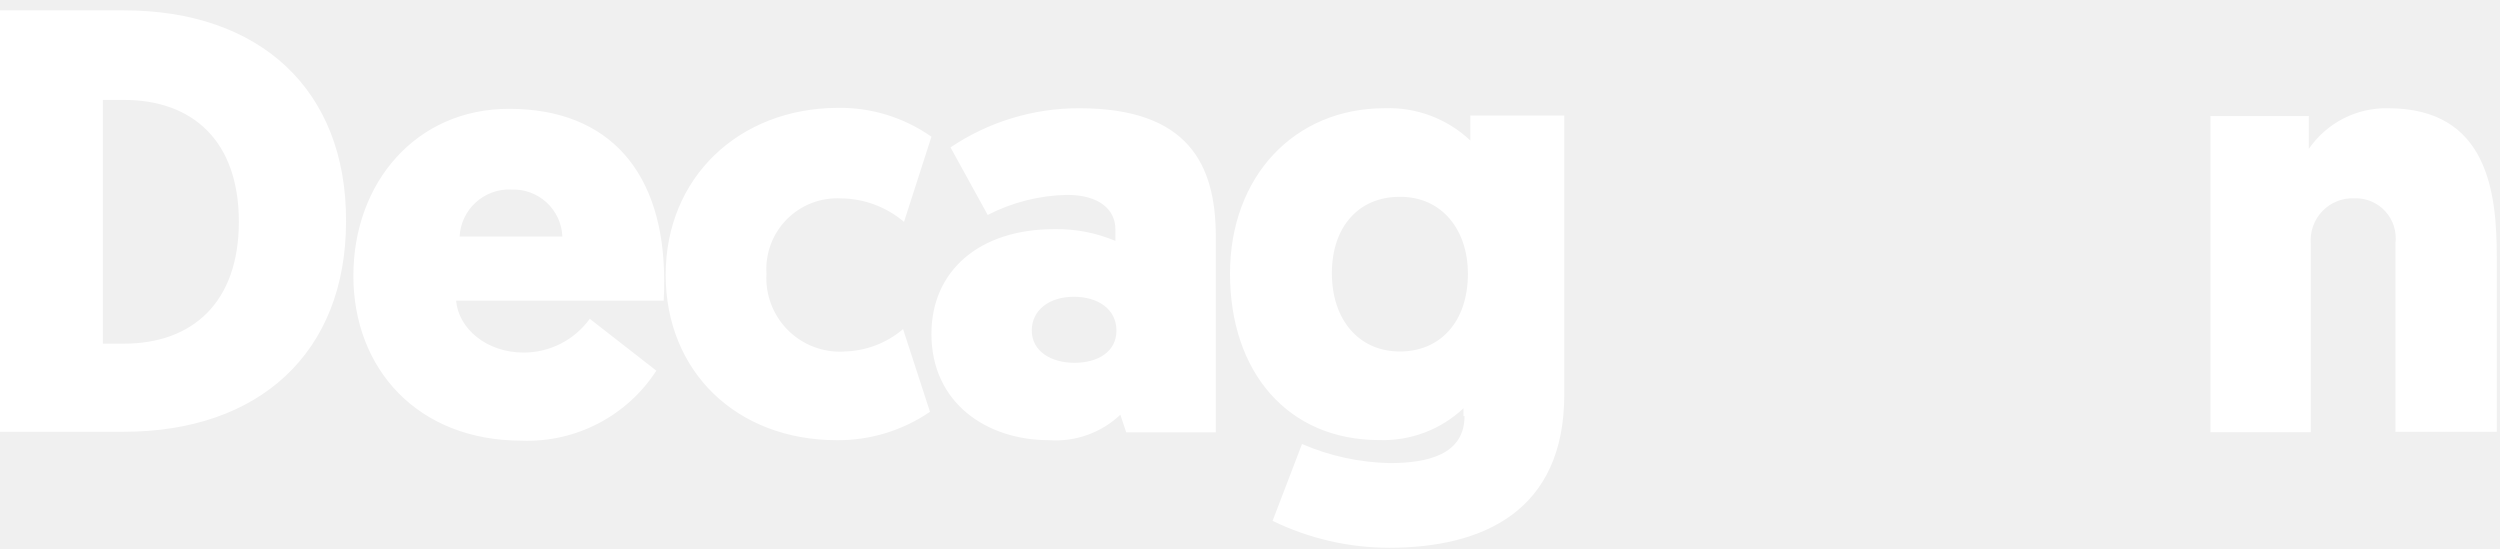
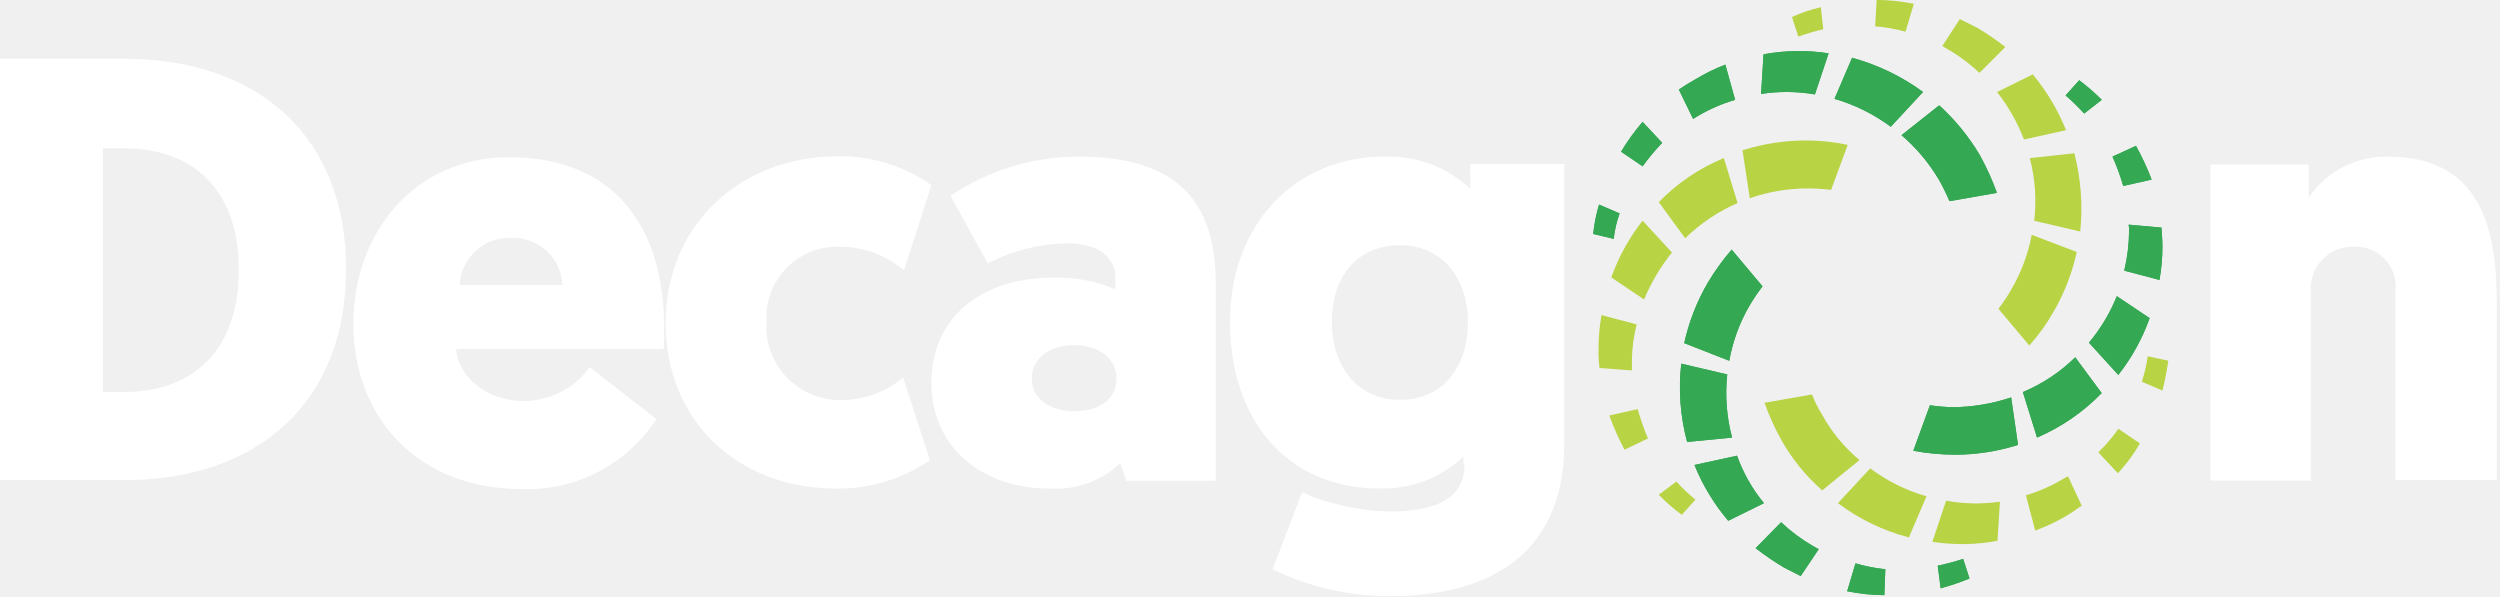
- <svg xmlns="http://www.w3.org/2000/svg" width="155" height="34" viewBox="0 0 155 34" fill="none">
-   <path d="M0 0.642V26.77H7.678C16.054 26.77 21.455 21.884 21.455 13.721C21.485 5.528 16.083 0.642 7.678 0.642H0ZM7.678 6.195C11.957 6.195 14.809 8.744 14.809 13.751C14.809 18.728 11.956 21.307 7.678 21.307H6.378V6.195H7.678ZM41.149 18.642C41.179 18.187 41.179 17.762 41.179 17.398C41.179 10.722 37.811 6.747 31.559 6.747C25.793 6.747 21.909 11.329 21.909 17.095C21.909 22.861 25.884 27.322 32.348 27.322C33.996 27.383 35.631 27.015 37.094 26.254C38.557 25.494 39.797 24.366 40.693 22.982L36.566 19.765C36.097 20.414 35.481 20.942 34.768 21.306C34.056 21.67 33.266 21.86 32.466 21.859C30.16 21.859 28.43 20.372 28.278 18.642H41.149ZM31.681 11.753C32.082 11.734 32.483 11.794 32.86 11.93C33.238 12.066 33.584 12.275 33.881 12.546C34.177 12.817 34.416 13.144 34.586 13.508C34.755 13.871 34.851 14.265 34.867 14.666H28.495C28.537 13.859 28.895 13.101 29.491 12.555C30.087 12.009 30.873 11.72 31.681 11.749V11.753ZM52.316 21.798C51.675 21.832 51.034 21.73 50.435 21.499C49.836 21.268 49.292 20.913 48.84 20.458C48.387 20.002 48.036 19.457 47.808 18.856C47.581 18.256 47.483 17.614 47.521 16.973C47.481 16.354 47.572 15.733 47.788 15.152C48.005 14.571 48.343 14.042 48.778 13.601C49.214 13.159 49.739 12.815 50.317 12.591C50.895 12.367 51.514 12.268 52.134 12.3C53.57 12.311 54.955 12.827 56.049 13.757L57.749 8.477C56.045 7.279 54.005 6.652 51.923 6.687C45.823 6.717 41.272 10.996 41.272 17.035C41.272 23.044 45.672 27.292 51.893 27.292C53.95 27.307 55.962 26.693 57.659 25.532L55.99 20.404C54.964 21.279 53.665 21.77 52.317 21.793L52.316 21.798ZM57.748 20.706C57.748 24.985 61.177 27.291 65.031 27.291C65.839 27.35 66.65 27.24 67.412 26.968C68.175 26.697 68.873 26.269 69.462 25.713L69.826 26.805H75.38V14.662C75.38 10.171 73.65 6.711 66.913 6.711C64.07 6.705 61.29 7.55 58.932 9.139L61.238 13.327C62.761 12.543 64.442 12.118 66.154 12.083C68.187 12.083 69.154 13.024 69.154 14.207V14.935C67.954 14.43 66.662 14.182 65.361 14.207C60.723 14.207 57.749 16.786 57.749 20.701L57.748 20.706ZM63.969 20.494C63.969 19.219 65.061 18.4 66.579 18.4C68.066 18.4 69.219 19.159 69.219 20.494C69.219 21.794 68.096 22.494 66.609 22.494C65.183 22.491 63.97 21.793 63.97 20.488L63.969 20.494ZM90.8 25.799C90.8 28.199 88.494 28.712 86.157 28.712C84.287 28.672 82.442 28.27 80.725 27.528L78.9 32.293C81.15 33.387 83.62 33.958 86.122 33.962C91.948 33.962 96.986 31.686 96.986 24.462V7.162H91.16V8.71C90.451 8.041 89.617 7.52 88.705 7.177C87.793 6.834 86.823 6.675 85.849 6.71C80.235 6.71 76.26 10.958 76.26 16.967C76.26 23.067 79.841 27.285 85.516 27.285C86.473 27.316 87.427 27.157 88.322 26.819C89.218 26.481 90.038 25.969 90.736 25.313V25.799H90.8ZM91.012 16.938C91.012 20.038 89.222 21.793 86.794 21.793C84.245 21.793 82.576 19.82 82.576 16.938C82.576 14.025 84.276 12.204 86.764 12.204C89.43 12.174 91.008 14.298 91.008 16.942L91.012 16.938ZM148.579 26.77H154.8V15.906C154.8 11.9 154.223 6.711 148.063 6.711C147.099 6.691 146.145 6.91 145.287 7.35C144.429 7.79 143.694 8.436 143.147 9.23V7.197H137.047V26.797H143.268V15.087C143.241 14.721 143.291 14.354 143.416 14.009C143.54 13.664 143.737 13.349 143.992 13.085C144.247 12.822 144.555 12.615 144.895 12.479C145.236 12.342 145.601 12.28 145.968 12.295C146.328 12.282 146.686 12.347 147.017 12.486C147.349 12.625 147.647 12.835 147.889 13.101C148.132 13.366 148.314 13.682 148.422 14.025C148.53 14.368 148.563 14.73 148.517 15.087V26.77H148.579Z" fill="white" />
+ <svg xmlns="http://www.w3.org/2000/svg" width="155" height="37" viewBox="0 0 155 37" fill="none">
+   <g clip-path="url(#clip0)">
+     <path d="M0 3.642V29.77H7.678C16.054 29.77 21.455 24.884 21.455 16.721C21.485 8.528 16.083 3.642 7.678 3.642H0ZM7.678 9.195C11.957 9.195 14.809 11.744 14.809 16.751C14.809 21.728 11.956 24.307 7.678 24.307H6.378V9.195H7.678ZM41.149 21.642C41.179 21.187 41.179 20.762 41.179 20.398C41.179 13.722 37.811 9.747 31.559 9.747C25.793 9.747 21.909 14.329 21.909 20.095C21.909 25.861 25.884 30.322 32.348 30.322C33.996 30.383 35.631 30.015 37.094 29.254C38.557 28.494 39.797 27.366 40.693 25.982L36.566 22.765C36.097 23.414 35.481 23.942 34.768 24.306C34.056 24.67 33.266 24.86 32.466 24.859C30.16 24.859 28.43 23.372 28.278 21.642H41.149ZM31.681 14.753C32.082 14.734 32.483 14.794 32.86 14.93C33.238 15.066 33.584 15.275 33.881 15.546C34.177 15.817 34.416 16.144 34.586 16.508C34.755 16.871 34.851 17.265 34.867 17.666H28.495C28.537 16.859 28.895 16.101 29.491 15.555C30.087 15.009 30.873 14.72 31.681 14.749V14.753ZM52.316 24.798C51.675 24.832 51.034 24.73 50.435 24.499C49.836 24.268 49.292 23.913 48.84 23.458C48.387 23.002 48.036 22.457 47.808 21.856C47.581 21.256 47.483 20.614 47.521 19.973C47.481 19.354 47.572 18.733 47.788 18.152C48.005 17.571 48.343 17.042 48.778 16.601C49.214 16.159 49.739 15.815 50.317 15.591C50.895 15.367 51.514 15.268 52.134 15.3C53.57 15.311 54.955 15.827 56.049 16.757L57.749 11.477C56.045 10.279 54.005 9.652 51.923 9.687C45.823 9.717 41.272 13.996 41.272 20.035C41.272 26.044 45.672 30.292 51.893 30.292C53.95 30.307 55.962 29.693 57.659 28.532L55.99 23.404C54.964 24.279 53.665 24.77 52.317 24.793L52.316 24.798ZM57.748 23.706C57.748 27.985 61.177 30.291 65.031 30.291C65.839 30.35 66.65 30.24 67.412 29.968C68.175 29.697 68.873 29.269 69.462 28.713L69.826 29.805H75.38V17.662C75.38 13.171 73.65 9.711 66.913 9.711C64.07 9.705 61.29 10.55 58.932 12.139L61.238 16.327C62.761 15.543 64.442 15.118 66.154 15.083C68.187 15.083 69.154 16.024 69.154 17.207V17.935C67.954 17.43 66.662 17.182 65.361 17.207C60.723 17.207 57.749 19.786 57.749 23.701L57.748 23.706ZM63.969 23.494C63.969 22.219 65.061 21.4 66.579 21.4C68.066 21.4 69.219 22.159 69.219 23.494C69.219 24.794 68.096 25.494 66.609 25.494C65.183 25.491 63.97 24.793 63.97 23.488L63.969 23.494ZM90.8 28.799C90.8 31.199 88.494 31.712 86.157 31.712C84.287 31.672 82.442 31.27 80.725 30.528L78.9 35.293C81.15 36.387 83.62 36.958 86.122 36.962C91.948 36.962 96.986 34.686 96.986 27.462V10.162H91.16V11.71C90.451 11.041 89.617 10.52 88.705 10.177C87.793 9.834 86.823 9.675 85.849 9.71C80.235 9.71 76.26 13.958 76.26 19.967C76.26 26.067 79.841 30.285 85.516 30.285C86.473 30.316 87.427 30.157 88.322 29.819C89.218 29.481 90.038 28.969 90.736 28.313V28.799H90.8ZM91.012 19.938C91.012 23.038 89.222 24.793 86.794 24.793C84.245 24.793 82.576 22.82 82.576 19.938C82.576 17.025 84.276 15.204 86.764 15.204C89.43 15.174 91.008 17.298 91.008 19.942L91.012 19.938ZM148.579 29.77H154.8V18.906C154.8 14.9 154.223 9.711 148.063 9.711C147.099 9.691 146.145 9.91 145.287 10.35C144.429 10.79 143.694 11.436 143.147 12.23V10.197H137.047V29.797H143.268V18.087C143.241 17.721 143.291 17.354 143.416 17.009C143.54 16.664 143.737 16.349 143.992 16.085C144.247 15.822 144.555 15.615 144.895 15.479C145.236 15.342 145.601 15.28 145.968 15.295C146.328 15.282 146.686 15.347 147.017 15.486C147.349 15.625 147.647 15.835 147.889 16.101C148.132 16.366 148.314 16.682 148.422 17.025C148.53 17.368 148.563 17.73 148.517 18.087V29.77H148.579Z" fill="white" />
+     <path fill-rule="evenodd" clip-rule="evenodd" d="M112.01 8.709C112.867 8.71 113.721 8.801 114.559 8.982L113.527 11.774C113.044 11.713 112.557 11.682 112.07 11.683C110.851 11.682 109.64 11.887 108.489 12.29L108.034 9.316C109.32 8.911 110.661 8.706 112.01 8.709ZM110.462 27.309C110.04 26.563 109.685 25.781 109.4 24.972L112.344 24.456C112.513 24.901 112.727 25.328 112.981 25.731C113.571 26.796 114.353 27.742 115.287 28.523L112.981 30.404C111.973 29.521 111.121 28.476 110.459 27.311L110.462 27.309ZM134.435 22.363C134.346 22.986 134.224 23.604 134.071 24.214L132.796 23.668C132.96 23.153 133.082 22.625 133.16 22.09L134.435 22.363ZM132.675 27.492C132.292 28.159 131.834 28.78 131.309 29.343L130.095 28.043C130.557 27.6 130.974 27.112 131.339 26.586L132.675 27.492ZM129.064 31.346C128.742 31.586 128.409 31.809 128.064 32.014C127.464 32.362 126.835 32.657 126.183 32.894L125.606 30.709C126.403 30.471 127.168 30.136 127.882 29.709C128.003 29.648 128.094 29.588 128.216 29.527L129.064 31.346ZM123.844 33.531C122.512 33.779 121.147 33.799 119.808 33.592L120.658 31.043C121.76 31.245 122.887 31.266 123.996 31.104L123.844 33.531ZM118.351 33.319L119.443 30.77C118.184 30.411 117.001 29.825 115.953 29.04L113.953 31.195C115.266 32.183 116.759 32.905 118.349 33.32L118.351 33.319ZM104.27 31.919C103.76 31.546 103.283 31.13 102.844 30.675L103.936 29.856C104.3 30.261 104.696 30.636 105.12 30.979L104.27 31.919ZM100.719 27.883C100.356 27.198 100.042 26.488 99.778 25.759L101.538 25.364C101.709 25.985 101.922 26.593 102.175 27.185L100.719 27.883ZM99.171 22.815C99.12 22.422 99.1 22.027 99.11 21.631C99.109 20.929 99.17 20.228 99.292 19.537L101.477 20.114C101.269 20.927 101.168 21.763 101.177 22.602V22.966L99.171 22.815ZM99.899 17.201C100.351 15.93 101.007 14.741 101.841 13.681L103.662 15.654C102.952 16.539 102.369 17.52 101.932 18.567L99.899 17.201ZM102.843 12.528L104.482 14.774C105.421 13.853 106.522 13.112 107.729 12.589L106.879 9.797C105.361 10.424 103.987 11.355 102.843 12.533V12.528ZM127.302 19.356C126.884 20.097 126.385 20.789 125.815 21.42L123.903 19.144C124.194 18.768 124.457 18.373 124.692 17.96C125.31 16.909 125.741 15.758 125.967 14.56L128.759 15.622C128.472 16.937 127.98 18.198 127.302 19.361V19.356ZM111.102 1.056C111.675 0.791 112.275 0.587 112.892 0.449L113.044 1.815C112.519 1.934 112.002 2.086 111.496 2.27L111.102 1.056ZM116.352 -0.006C117.127 -0 117.899 0.081 118.658 0.237L118.142 1.967C117.527 1.795 116.897 1.683 116.261 1.633L116.352 -0.006ZM121.51 1.183L122.602 1.729C123.202 2.088 123.78 2.484 124.332 2.913L122.724 4.521C122.121 3.945 121.449 3.445 120.724 3.034C120.633 2.973 120.512 2.913 120.424 2.852L121.51 1.183ZM126.032 4.612C126.895 5.651 127.591 6.818 128.096 8.071L125.486 8.648C125.08 7.589 124.517 6.596 123.817 5.704L126.032 4.612ZM128.61 9.5C129.018 11.084 129.141 12.728 128.974 14.355L126.121 13.687C126.273 12.387 126.181 11.069 125.848 9.803L128.61 9.5Z" fill="#B8D344" />
+     <path fill-rule="evenodd" clip-rule="evenodd" d="M105.877 17.54C106.31 16.809 106.808 16.118 107.364 15.476L109.277 17.753C108.98 18.141 108.706 18.546 108.458 18.967C107.849 20.02 107.428 21.17 107.214 22.367L104.422 21.275C104.709 19.962 105.2 18.701 105.877 17.54ZM122.749 9.62C123.164 10.37 123.519 11.151 123.811 11.957L120.867 12.473C120.679 12.028 120.467 11.594 120.23 11.173C119.612 10.119 118.822 9.175 117.893 8.381L120.23 6.53C121.22 7.428 122.069 8.47 122.75 9.62H122.749ZM98.777 14.506C98.84 13.889 98.962 13.279 99.141 12.685L100.416 13.231C100.231 13.74 100.109 14.27 100.052 14.809L98.777 14.506ZM100.507 9.406C100.897 8.751 101.344 8.132 101.842 7.555L103.056 8.855C102.618 9.311 102.212 9.798 101.842 10.312L100.507 9.406ZM104.088 5.552C104.421 5.322 104.765 5.109 105.12 4.915C105.709 4.557 106.328 4.253 106.971 4.005L107.578 6.19C106.771 6.427 105.997 6.763 105.272 7.19C105.181 7.251 105.06 7.311 104.972 7.372L104.088 5.552ZM109.338 3.367C110.67 3.119 112.035 3.099 113.374 3.306L112.524 5.855C111.421 5.663 110.293 5.653 109.186 5.825L109.338 3.367ZM114.831 3.579L113.739 6.128C114.996 6.493 116.177 7.079 117.229 7.858L119.229 5.703C117.905 4.733 116.414 4.014 114.83 3.581L114.831 3.579ZM121.173 28.19C120.318 28.187 119.465 28.106 118.624 27.947L119.656 25.125C120.128 25.195 120.605 25.236 121.082 25.246C122.31 25.235 123.529 25.03 124.693 24.639L125.118 27.583C123.844 27.989 122.514 28.194 121.177 28.192L121.173 28.19ZM128.911 4.975C129.405 5.347 129.873 5.752 130.311 6.189L129.219 7.039C128.858 6.642 128.473 6.267 128.066 5.916L128.911 4.975ZM132.431 9.041C132.803 9.715 133.128 10.415 133.402 11.135L131.642 11.53C131.46 10.909 131.237 10.301 130.974 9.709L132.431 9.041ZM134.009 14.109C134.039 14.473 134.07 14.898 134.07 15.293C134.071 15.985 134.01 16.676 133.888 17.357L131.703 16.78C131.898 15.965 131.999 15.13 132.003 14.292C132.008 14.17 131.998 14.048 131.973 13.928L134.009 14.109ZM133.277 19.725C132.825 20.996 132.169 22.185 131.335 23.245L129.514 21.245C130.239 20.381 130.823 19.408 131.244 18.362L133.277 19.725ZM130.303 24.368L128.664 22.153C127.729 23.072 126.627 23.803 125.417 24.308L126.297 27.13C127.803 26.483 129.166 25.544 130.307 24.368H130.303ZM122.11 35.868C121.526 36.107 120.929 36.309 120.32 36.475L120.138 35.075C120.671 34.962 121.198 34.82 121.716 34.65L122.11 35.868ZM116.83 36.9C116.055 36.896 115.283 36.814 114.524 36.657L115.04 34.927C115.644 35.106 116.264 35.228 116.891 35.291L116.83 36.9ZM111.641 35.717C111.277 35.535 110.941 35.353 110.579 35.171C109.979 34.812 109.401 34.416 108.849 33.987L110.427 32.379C111.034 32.951 111.705 33.45 112.427 33.866C112.548 33.927 112.639 33.987 112.761 34.048L111.641 35.717ZM107.15 32.288C106.272 31.254 105.565 30.086 105.056 28.829L107.696 28.252C108.078 29.323 108.643 30.319 109.365 31.196L107.15 32.288ZM104.601 27.402C104.177 25.821 104.053 24.174 104.237 22.547L107.09 23.215C106.948 24.527 107.05 25.855 107.39 27.13L104.601 27.402Z" fill="#34A853" />
+     <path fill-rule="evenodd" clip-rule="evenodd" d="M105.877 17.54C106.31 16.809 106.808 16.118 107.364 15.476L109.277 17.753C108.98 18.141 108.706 18.546 108.458 18.967C107.849 20.02 107.428 21.17 107.214 22.367L104.422 21.275C104.709 19.962 105.2 18.701 105.877 17.54ZM122.749 9.62C123.164 10.37 123.519 11.151 123.811 11.957L120.867 12.473C120.679 12.028 120.466 11.594 120.23 11.173C119.611 10.119 118.822 9.175 117.893 8.381L120.23 6.53C121.22 7.428 122.069 8.47 122.75 9.62H122.749ZM98.777 14.506C98.84 13.889 98.961 13.279 99.141 12.685L100.416 13.231C100.231 13.74 100.108 14.27 100.052 14.809L98.777 14.506ZM100.507 9.406C100.897 8.751 101.343 8.132 101.842 7.555L103.056 8.855C102.617 9.311 102.212 9.798 101.842 10.312L100.507 9.406ZM104.088 5.552C104.421 5.322 104.765 5.109 105.12 4.915C105.709 4.557 106.328 4.253 106.971 4.005L107.578 6.19C106.771 6.427 105.996 6.763 105.272 7.19C105.181 7.251 105.06 7.311 104.972 7.372L104.088 5.552ZM109.338 3.367C110.67 3.119 112.035 3.099 113.374 3.306L112.524 5.855C111.42 5.663 110.293 5.653 109.186 5.825L109.338 3.367ZM114.831 3.579L113.739 6.128C114.996 6.493 116.177 7.079 117.229 7.858L119.229 5.703C117.905 4.733 116.414 4.014 114.83 3.581L114.831 3.579ZM121.173 28.19C120.318 28.187 119.464 28.106 118.624 27.947L119.656 25.125C120.128 25.195 120.604 25.236 121.082 25.246C122.31 25.235 123.528 25.03 124.693 24.639L125.118 27.583C123.844 27.989 122.514 28.194 121.177 28.192L121.173 28.19ZM128.911 4.975C129.405 5.347 129.873 5.752 130.311 6.189L129.219 7.039C128.857 6.642 128.472 6.267 128.066 5.916L128.911 4.975ZM132.431 9.041C132.803 9.715 133.128 10.415 133.402 11.135L131.642 11.53C131.46 10.909 131.236 10.301 130.974 9.709L132.431 9.041ZM134.009 14.109C134.039 14.473 134.07 14.898 134.07 15.293C134.071 15.985 134.01 16.676 133.888 17.357L131.703 16.78C131.898 15.965 131.998 15.13 132.003 14.292C132.008 14.17 131.998 14.048 131.973 13.928L134.009 14.109ZM133.277 19.725C132.825 20.996 132.169 22.185 131.335 23.245L129.514 21.245C130.239 20.381 130.823 19.408 131.244 18.362L133.277 19.725ZM130.303 24.368L128.664 22.153C127.729 23.072 126.627 23.803 125.417 24.308L126.297 27.13C127.803 26.483 129.165 25.544 130.307 24.368H130.303ZM122.11 35.868C121.526 36.107 120.928 36.309 120.32 36.475L120.138 35.075C120.671 34.962 121.198 34.82 121.716 34.65L122.11 35.868ZM116.83 36.9C116.055 36.896 115.283 36.814 114.524 36.657L115.04 34.927C115.644 35.106 116.264 35.228 116.891 35.291L116.83 36.9ZM111.641 35.717C111.277 35.535 110.941 35.353 110.579 35.171C109.979 34.812 109.401 34.416 108.849 33.987L110.427 32.379C111.033 32.951 111.705 33.45 112.427 33.866C112.548 33.927 112.639 33.987 112.761 34.048L111.641 35.717ZM107.15 32.288C106.272 31.254 105.565 30.086 105.056 28.829L107.696 28.252C108.078 29.323 108.642 30.319 109.365 31.196L107.15 32.288ZM104.601 27.402C104.177 25.821 104.053 24.174 104.237 22.547L107.09 23.215C106.948 24.527 107.049 25.855 107.39 27.13L104.601 27.402Z" fill="#34A853" />
+   </g>
+   <defs>
+     <clipPath id="clip0">
+       <rect width="154.796" height="36.962" fill="white" />
+     </clipPath>
+   </defs>
</svg>
